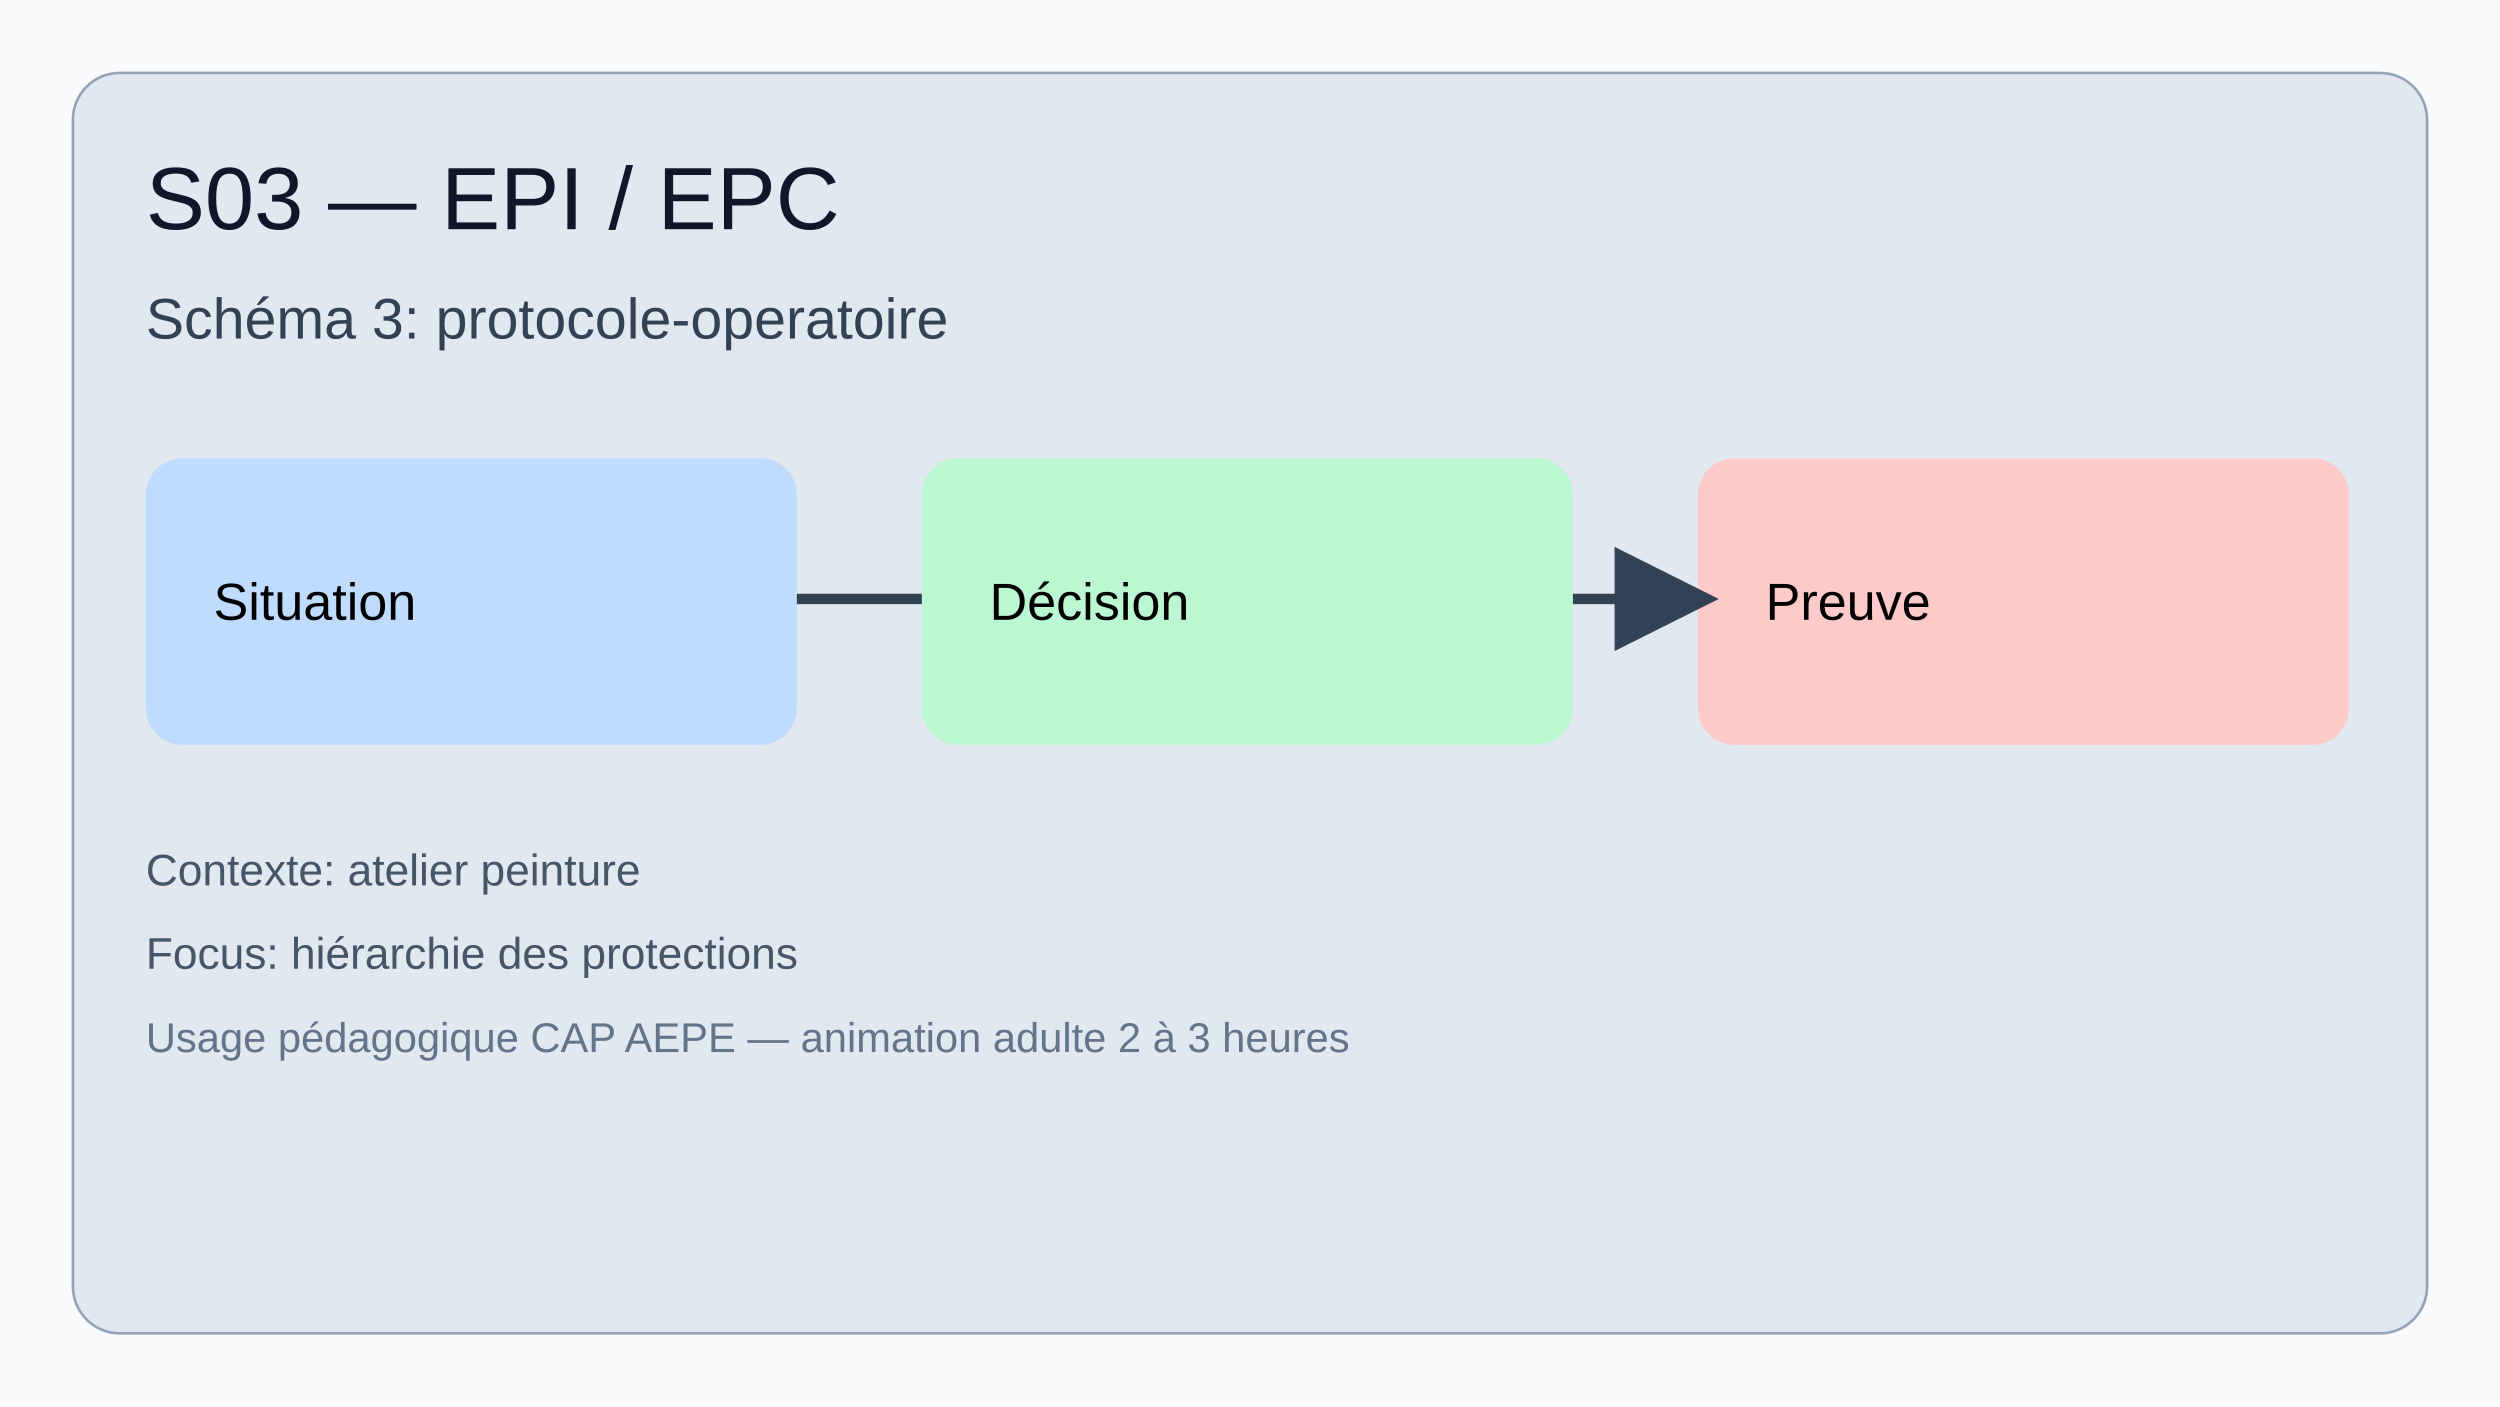
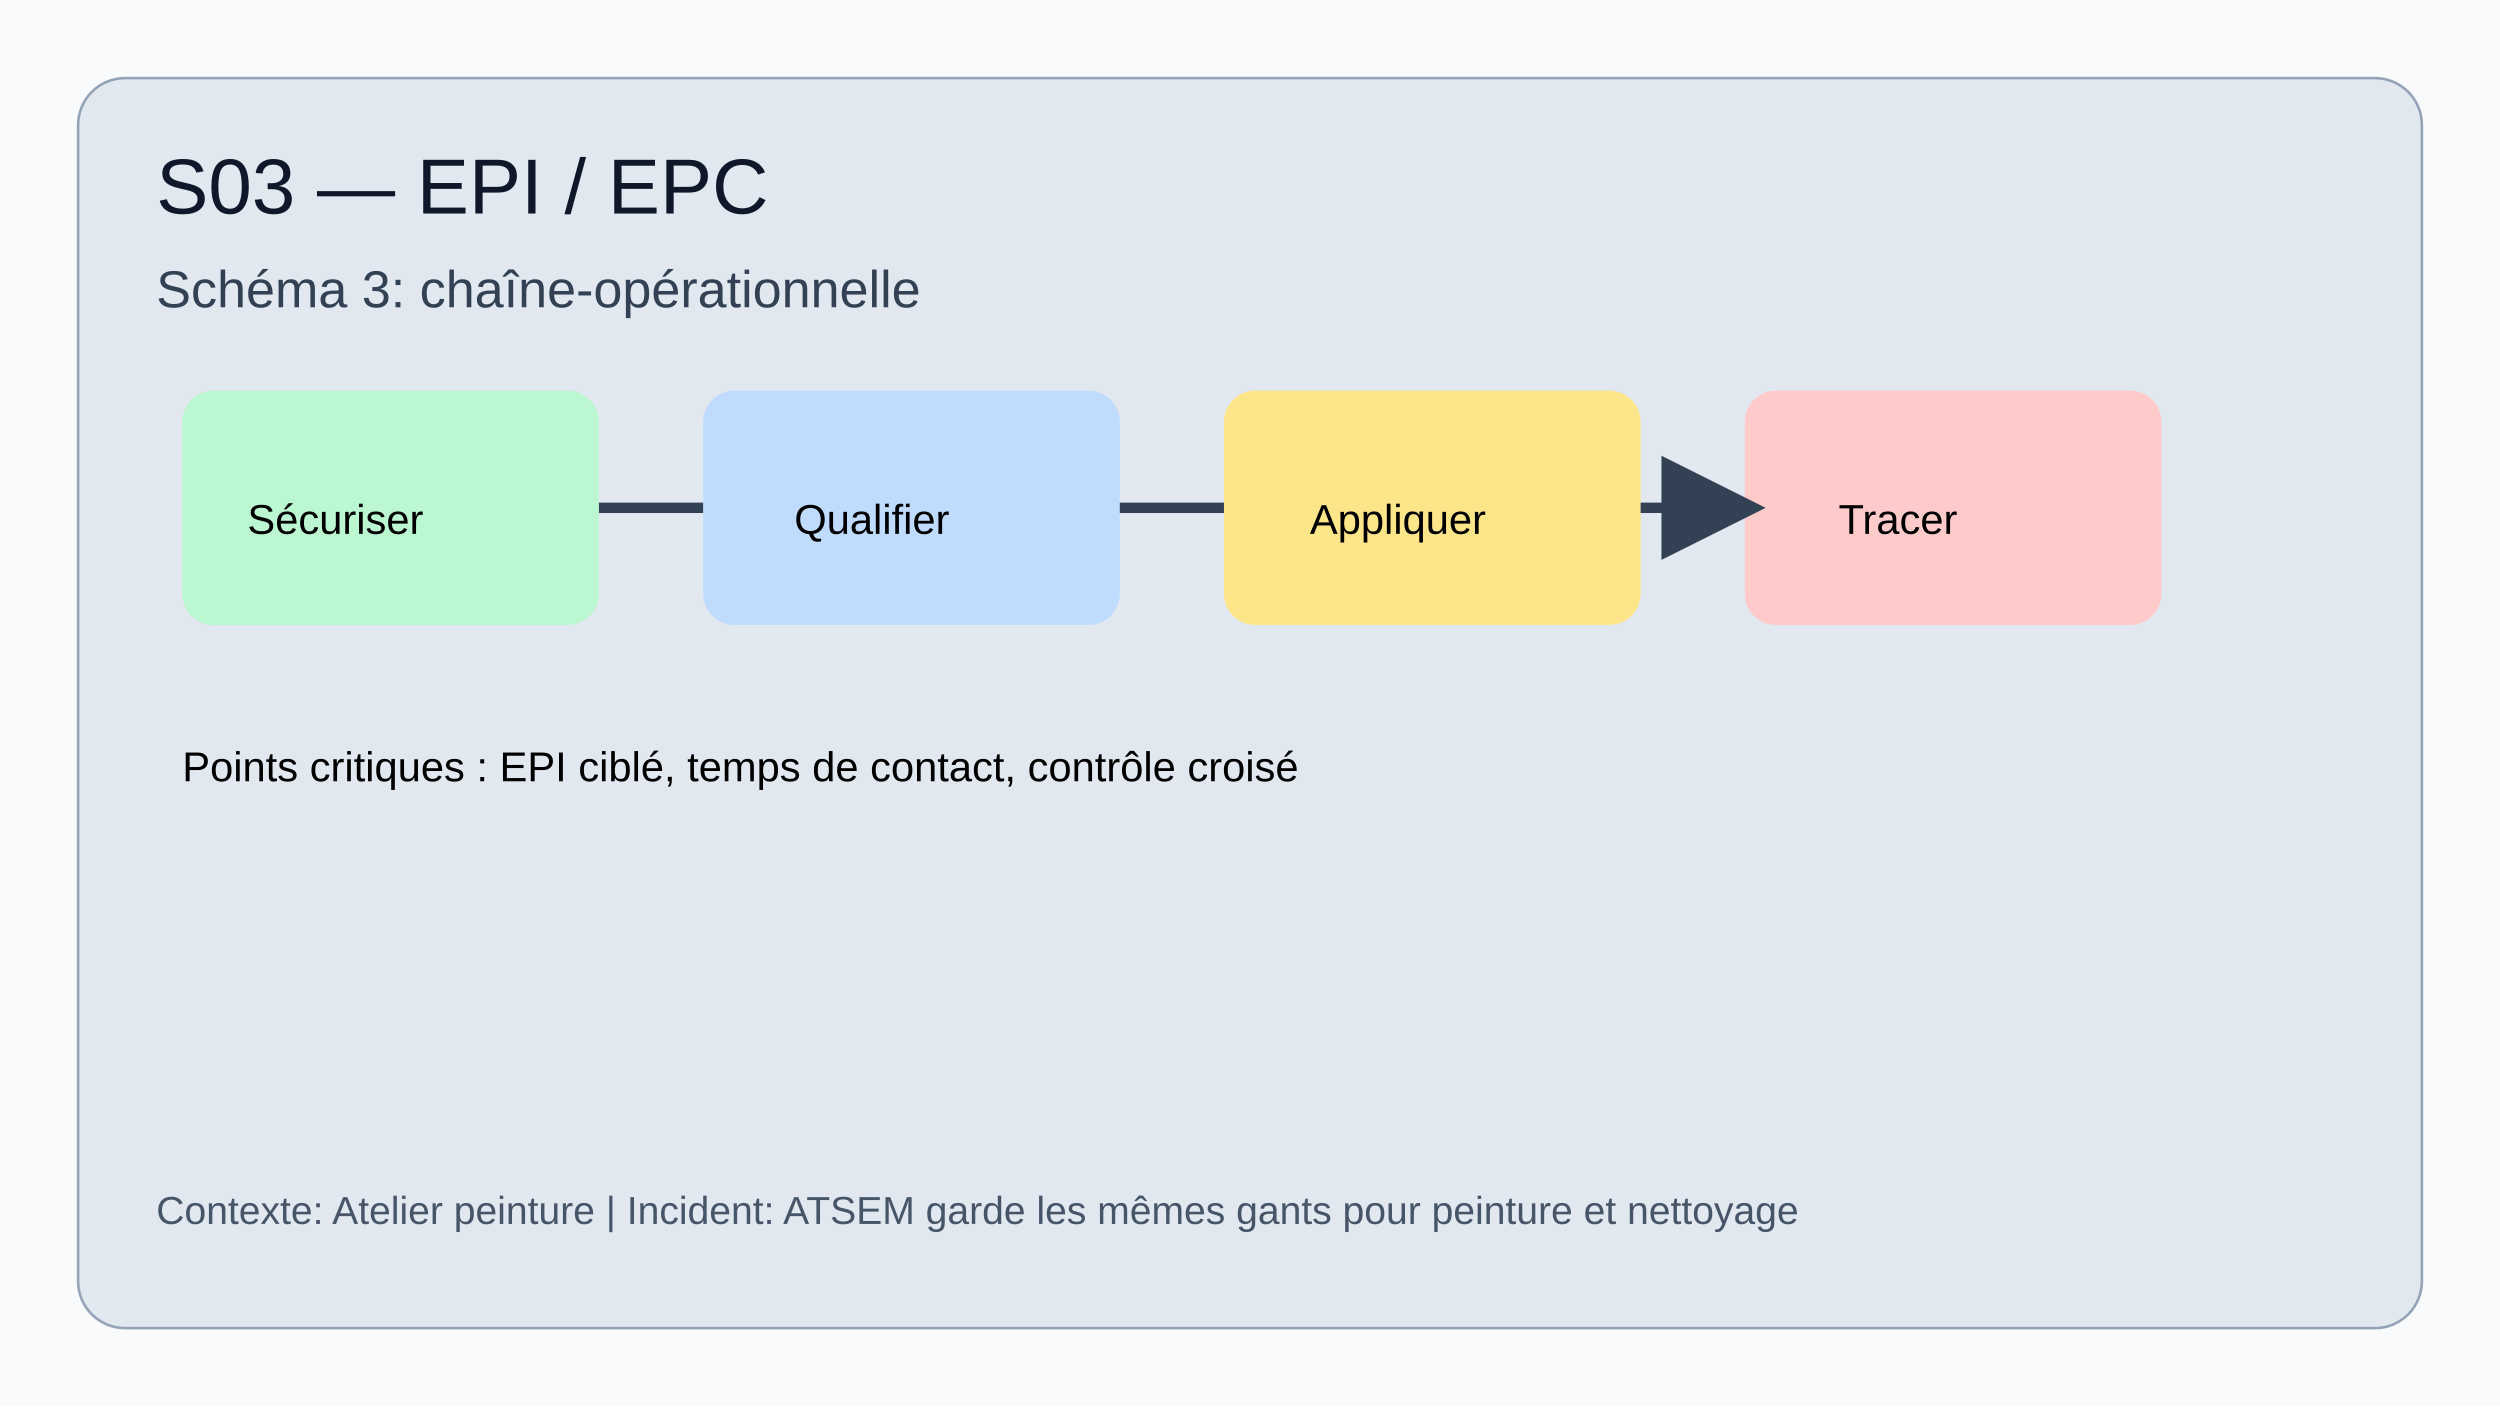
<svg xmlns="http://www.w3.org/2000/svg" viewBox="0 0 960 540">
  <rect width="960" height="540" fill="#f8fafc" />
-   <rect x="28" y="28" width="904" height="484" rx="18" fill="#e2e8f0" stroke="#94a3b8" />
-   <text x="56" y="88" font-family="Arial" font-size="34" fill="#0f172a">S03 — EPI / EPC</text>
-   <text x="56" y="130" font-family="Arial" font-size="22" fill="#334155">Schéma 3: protocole-operatoire</text>
-   <rect x="56" y="176" width="250" height="110" rx="14" fill="#bfdbfe" />
-   <text x="82" y="238" font-family="Arial" font-size="20">Situation</text>
-   <rect x="354" y="176" width="250" height="110" rx="14" fill="#bbf7d0" />
-   <text x="380" y="238" font-family="Arial" font-size="20">Décision</text>
-   <rect x="652" y="176" width="250" height="110" rx="14" fill="#fecaca" />
-   <text x="678" y="238" font-family="Arial" font-size="20">Preuve</text>
-   <path d="M306 230h48M604 230h48" stroke="#334155" stroke-width="4" marker-end="url(#arr)" />
+   <rect x="30" y="30" width="900" height="480" rx="18" fill="#e2e8f0" stroke="#94a3b8" />
+   <text x="60" y="82" font-size="30" font-family="Arial" fill="#0f172a">S03 — EPI / EPC</text>
+   <text x="60" y="118" font-size="20" font-family="Arial" fill="#334155">Schéma 3: chaîne-opérationnelle</text>
+   <rect x="70" y="150" width="160" height="90" rx="12" fill="#bbf7d0" />
+   <text x="95" y="205" font-size="16" font-family="Arial">Sécuriser</text>
+   <rect x="270" y="150" width="160" height="90" rx="12" fill="#bfdbfe" />
+   <text x="305" y="205" font-size="16" font-family="Arial">Qualifier</text>
+   <rect x="470" y="150" width="160" height="90" rx="12" fill="#fde68a" />
+   <text x="503" y="205" font-size="16" font-family="Arial">Appliquer</text>
+   <rect x="670" y="150" width="160" height="90" rx="12" fill="#fecaca" />
+   <text x="706" y="205" font-size="16" font-family="Arial">Tracer</text>
+   <path d="M230 195h40M430 195h40M630 195h40" stroke="#334155" stroke-width="4" marker-end="url(#a)" />
+   <text x="70" y="300" font-size="16" font-family="Arial">Points critiques : EPI ciblé, temps de contact, contrôle croisé</text>
+   <text x="60" y="470" font-size="15" font-family="Arial" fill="#475569">Contexte: Atelier peinture | Incident: ATSEM garde les mêmes gants pour peinture et nettoyage</text>
  <defs>
-     <marker id="arr" markerWidth="10" markerHeight="10" refX="8" refY="5" orient="auto">
+     <marker id="a" markerWidth="10" markerHeight="10" refX="8" refY="5" orient="auto">
      <polygon points="0,0 10,5 0,10" fill="#334155" />
    </marker>
  </defs>
-   <text x="56" y="340" font-family="Arial" font-size="17" fill="#475569">Contexte: atelier peinture</text>
-   <text x="56" y="372" font-family="Arial" font-size="17" fill="#475569">Focus: hiérarchie des protections</text>
-   <text x="56" y="404" font-family="Arial" font-size="16" fill="#64748b">Usage pédagogique CAP AEPE — animation adulte 2 à 3 heures</text>
</svg>
